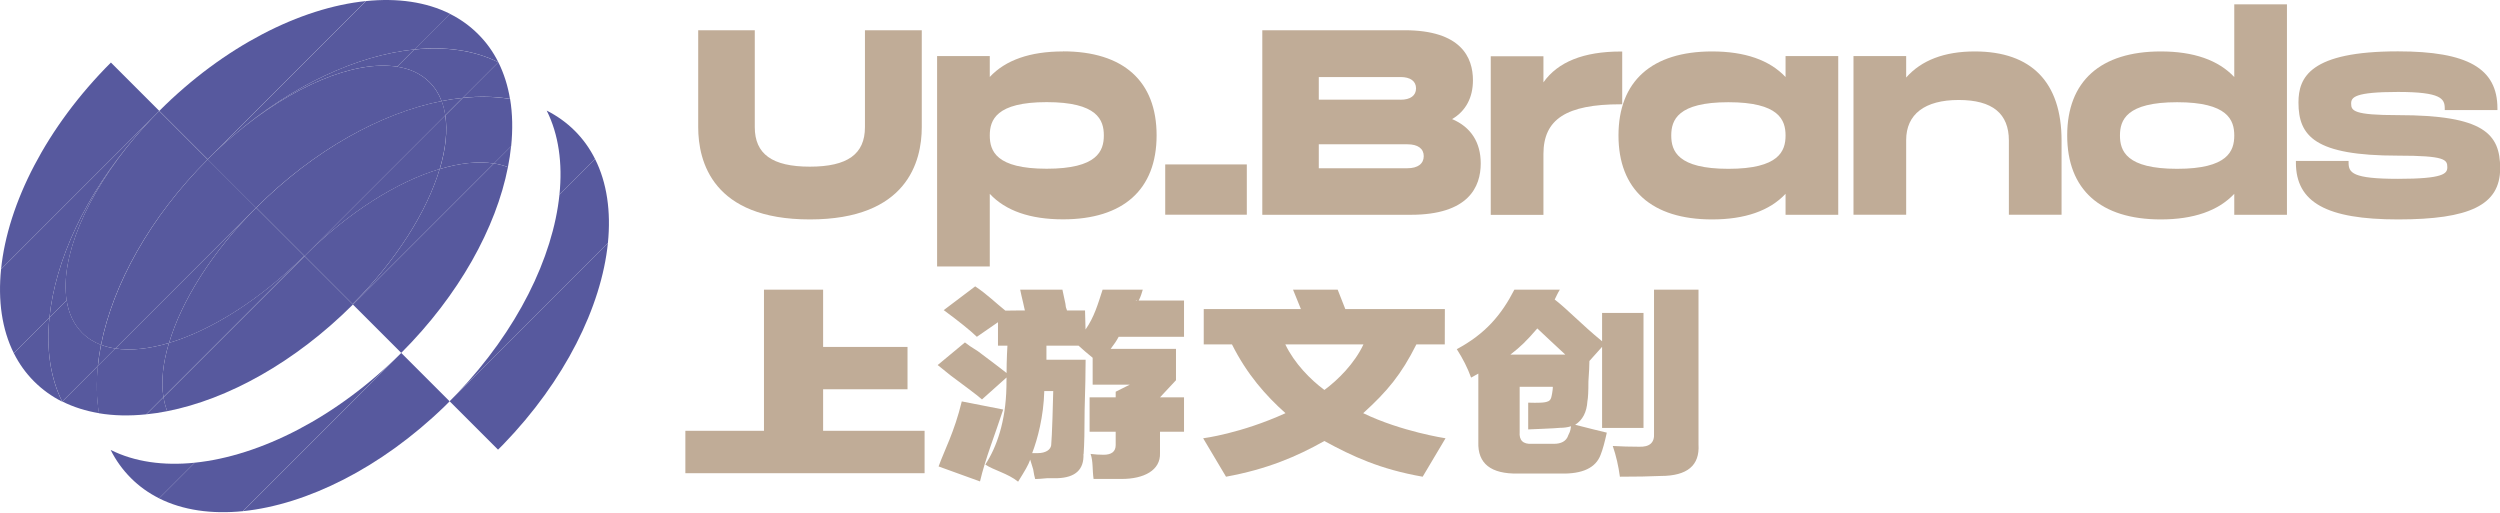
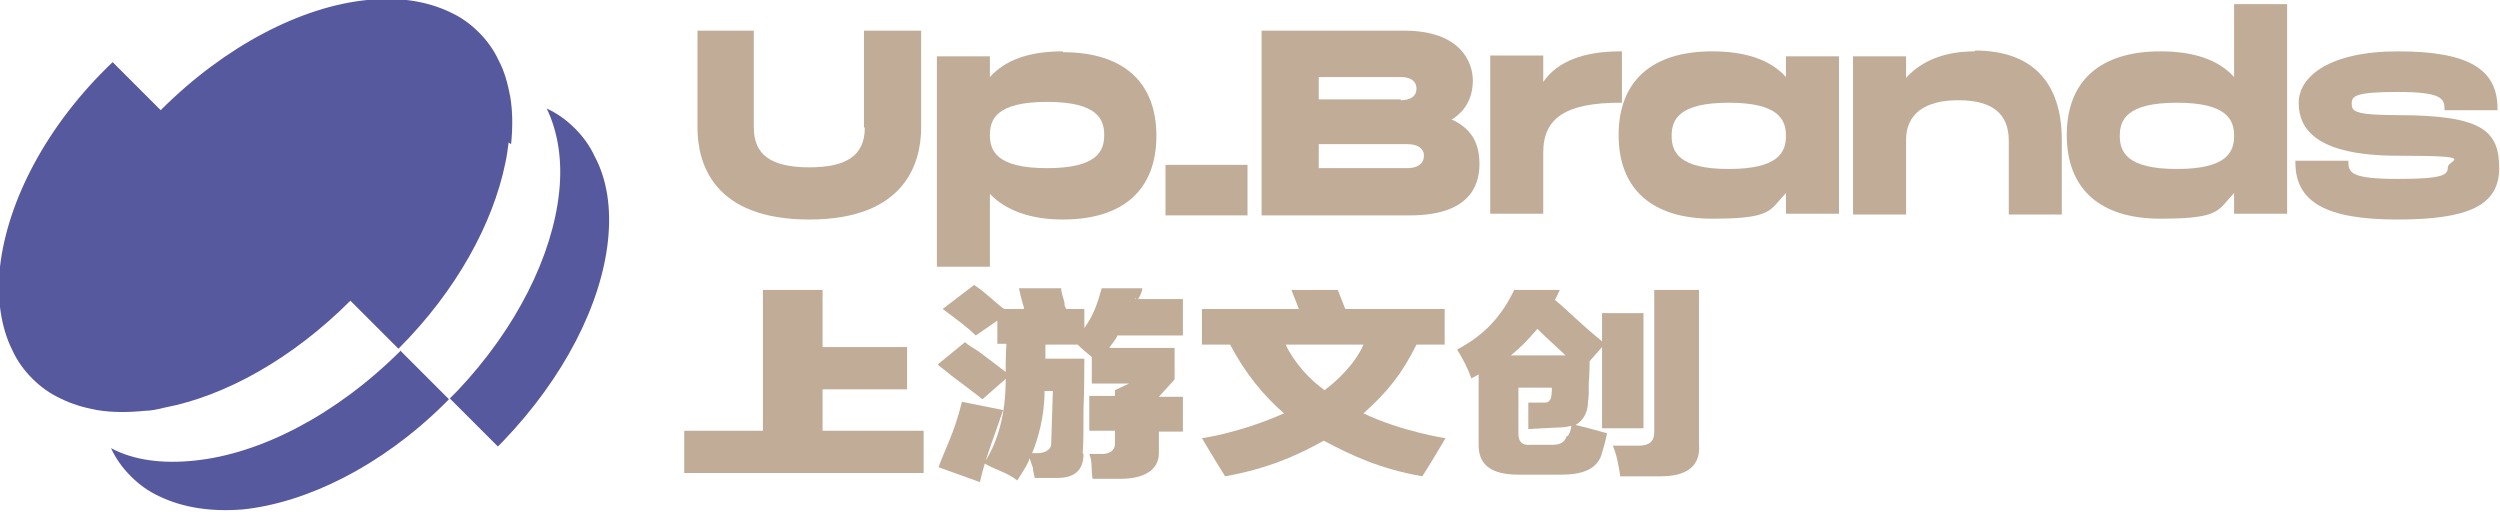
- <svg xmlns="http://www.w3.org/2000/svg" id="_图层_2" data-name="图层 2" viewBox="0 0 301.81 61.84">
+ <svg xmlns="http://www.w3.org/2000/svg" id="_图层_2" version="1.1" viewBox="0 0 301.8 61.8">
  <defs>
    <style>
-       .cls-1 {
+       .st0 {
        fill: #c0ac97;
      }

-       .cls-2 {
+       .st1 {
        fill: #57599e;
      }
    </style>
  </defs>
-   <g id="_图层_1-2" data-name="图层 1">
+   <g id="_图层_1-2">
    <g>
      <g>
-         <path class="cls-2" d="M53.31,12.2c-.33-.87-.81-1.63-1.45-2.27-1.02-1.02-2.35-1.64-3.92-1.88-5.1-.81-12.68,2.3-19.75,8.3,0,0,0,0,0,0-.34.29-.69.59-1.03.9-.38.35-.77.69-1.15,1.06l-.02.02c-.31.3-.62.6-.93.91l5.85,5.85c6.98-6.98,15.1-11.43,22.39-12.88Z" />
-         <path class="cls-2" d="M30.92,25.08c-5.33,5.33-9,11.24-10.51,16.32,5.08-1.52,10.99-5.19,16.32-10.52l-5.8-5.8Z" />
-         <path class="cls-2" d="M42.56,36.72c5.33-5.33,9-11.24,10.52-16.32-5.08,1.51-10.99,5.18-16.32,10.51l5.8,5.8Z" />
-         <path class="cls-2" d="M19.23,13.39c-.31.31-.61.62-.91.93l-.02.02c-.36.38-.71.76-1.06,1.15-.31.34-.61.68-.9,1.03h0c-6,7.07-9.11,14.64-8.3,19.75.25,1.57.86,2.9,1.88,3.92.64.64,1.4,1.12,2.27,1.45,1.44-7.29,5.89-15.4,12.88-22.39l-5.85-5.85Z" />
-         <path class="cls-2" d="M60.16,7.51c-.63-1.26-1.44-2.4-2.45-3.4-1-1-2.14-1.81-3.4-2.44l-4.3,4.3c3.78-.39,7.26.1,10.14,1.54Z" />
-         <path class="cls-2" d="M67.54,23.5l4.3-4.3c-.63-1.26-1.44-2.4-2.44-3.4-1-1-2.14-1.81-3.4-2.45,1.44,2.87,1.93,6.36,1.54,10.14Z" />
-         <path class="cls-2" d="M26,18.33l.02-.02c.38-.36.76-.71,1.15-1.06.34-.31.68-.6,1.03-.9,0,0,0,0,0,0,7.08-6.07,14.95-9.68,21.83-10.38l4.3-4.3c-2.87-1.44-6.35-1.93-10.15-1.54l-19.1,19.1c.31-.31.61-.61.93-.91Z" />
-         <path class="cls-2" d="M50.02,5.97l-2.08,2.08c1.57.25,2.9.86,3.92,1.88.64.64,1.12,1.4,1.45,2.27.86-.17,1.71-.3,2.55-.38l4.3-4.3c-2.87-1.44-6.35-1.93-10.14-1.54Z" />
-         <path class="cls-2" d="M61.57,11.95c-.26-1.59-.73-3.08-1.41-4.44l-4.3,4.3c2.01-.21,3.92-.17,5.72.13Z" />
-         <path class="cls-2" d="M55.2,47.5c-.3.32-.61.63-.92.94l19.11-19.11c.38-3.78-.11-7.26-1.55-10.13l-4.3,4.3c-.78,7.59-5.09,16.4-12.34,24Z" />
-         <path class="cls-2" d="M55.86,11.82l-2.1,2.1c.29,1.88.05,4.09-.67,6.49,2.42-.73,4.65-.97,6.54-.67l2.08-2.08c.2-2,.17-3.92-.13-5.71-1.79-.3-3.71-.34-5.72-.13Z" />
-         <path class="cls-2" d="M60.13,54.28l.61-.61c7.45-7.69,11.87-16.65,12.65-24.34l-19.11,19.11,5.84,5.84Z" />
-         <path class="cls-2" d="M29.33,61.71c7.7-.79,16.66-5.21,24.34-12.65l.61-.61-5.84-5.84-19.11,19.11Z" />
-         <path class="cls-2" d="M27.17,17.25c.34-.31.68-.61,1.03-.9-.34.29-.69.59-1.03.9Z" />
-         <path class="cls-2" d="M47.94,8.05l2.08-2.08c-6.88.7-14.75,4.31-21.83,10.38,7.07-6,14.64-9.11,19.75-8.3Z" />
-         <path class="cls-2" d="M20.18,12.46c.38-.36.76-.71,1.15-1.06-.38.34-.77.69-1.15,1.06Z" />
-         <path class="cls-2" d="M28.2,16.35s0,0,0,0c0,0,0,0,0,0Z" />
-         <path class="cls-2" d="M13.39,7.55C5.58,15.36.94,24.58.13,32.49L19.23,13.39l-5.84-5.84Z" />
-         <path class="cls-2" d="M44.17.13c-7.91.81-17.13,5.45-24.94,13.26l5.84,5.84L44.17.13Z" />
-         <path class="cls-2" d="M61.32,20.18c.17-.86.3-1.7.38-2.53l-2.08,2.08c.6.09,1.17.24,1.7.45Z" />
-         <path class="cls-2" d="M55.86,11.82c-.83.08-1.68.21-2.55.38.2.53.35,1.11.44,1.72l2.1-2.1Z" />
-         <path class="cls-2" d="M25.08,19.24c-6.98,6.98-11.43,15.1-12.88,22.39.53.21,1.11.35,1.72.44l17-17-5.84-5.84Z" />
-         <path class="cls-2" d="M36.76,30.92l17-17c-.09-.61-.24-1.19-.44-1.72-7.29,1.44-15.4,5.89-22.39,12.88l5.84,5.84Z" />
-         <path class="cls-2" d="M59.62,19.74l-17.02,17.02,5.84,5.84c6.99-6.99,11.45-15.12,12.88-22.42-.53-.2-1.1-.36-1.7-.45Z" />
-         <path class="cls-2" d="M19.74,47.94c.09.6.24,1.17.45,1.7,7.29-1.43,15.42-5.89,22.42-12.88l-5.84-5.84-17.02,17.02Z" />
-         <path class="cls-2" d="M53.08,20.4c-1.52,5.08-5.19,10.99-10.52,16.32l.04.04,17.02-17.02c-1.89-.3-4.13-.06-6.54.67Z" />
-         <path class="cls-2" d="M36.76,30.92c5.33-5.33,11.24-9,16.32-10.51.72-2.4.96-4.61.67-6.49l-17,17h0Z" />
-         <path class="cls-2" d="M20.4,41.4c-.73,2.42-.97,4.65-.67,6.54l17.02-17.02-.04-.04c-5.33,5.33-11.24,9-16.32,10.52Z" />
-         <path class="cls-2" d="M30.92,25.07l-17,17c1.88.29,4.09.05,6.49-.67,1.51-5.08,5.18-10.99,10.51-16.32h0Z" />
-         <path class="cls-2" d="M16.35,16.51h0c.29-.34.59-.69.9-1.03.34-.38.69-.77,1.06-1.15l.02-.02c.3-.31.6-.62.91-.93L.13,32.49c-.39,3.79.1,7.27,1.54,10.15l4.3-4.3c.7-6.88,4.31-14.75,10.38-21.83Z" />
-         <path class="cls-2" d="M23.5,55.86l-4.3,4.3c2.87,1.44,6.35,1.93,10.13,1.55l19.11-19.11c-7.81,7.81-17.04,12.45-24.94,13.26Z" />
-         <path class="cls-2" d="M16.35,16.51c.29-.34.59-.69.9-1.03-.31.34-.6.68-.9,1.03Z" />
-         <path class="cls-2" d="M16.35,16.51c-6.07,7.08-9.68,14.95-10.38,21.83l2.08-2.08c-.81-5.1,2.3-12.68,8.3-19.75Z" />
-         <path class="cls-2" d="M16.35,16.51h0s0,0,0,0Z" />
-         <path class="cls-2" d="M17.25,15.48c.35-.38.69-.77,1.06-1.15-.36.38-.71.76-1.06,1.15Z" />
-         <path class="cls-2" d="M20.4,41.4c-2.4.72-4.61.96-6.49.67l-2.1,2.1c-.21,2.01-.17,3.92.13,5.72,1.79.3,3.7.34,5.71.13l2.08-2.08c-.3-1.89-.06-4.13.67-6.54Z" />
-         <path class="cls-2" d="M11.82,44.17l2.1-2.1c-.61-.09-1.19-.24-1.72-.44-.17.86-.3,1.71-.38,2.55Z" />
-         <path class="cls-2" d="M17.66,50.02c.83-.08,1.67-.21,2.53-.38-.2-.53-.36-1.1-.45-1.7l-2.08,2.08Z" />
-         <path class="cls-2" d="M12.2,41.63c-.87-.33-1.63-.81-2.27-1.45-1.02-1.02-1.64-2.35-1.88-3.92l-2.08,2.08c-.39,3.78.1,7.26,1.54,10.14l4.3-4.3c.08-.83.21-1.68.38-2.55Z" />
-         <path class="cls-2" d="M11.82,44.17l-4.3,4.3c1.36.68,2.85,1.15,4.44,1.41-.3-1.79-.34-3.71-.13-5.72Z" />
-         <path class="cls-2" d="M13.36,54.32c.63,1.26,1.45,2.4,2.45,3.4s2.14,1.81,3.4,2.44l4.3-4.3c-3.78.39-7.27-.1-10.14-1.54Z" />
-         <path class="cls-2" d="M5.97,38.34l-4.3,4.3c.63,1.26,1.44,2.4,2.44,3.4,1,1,2.14,1.82,3.4,2.45-1.44-2.87-1.93-6.35-1.54-10.14Z" />
-       </g>
-       <g>
-         <path class="cls-1" d="M175.3,14.38c1.65-.97,2.52-2.59,2.52-4.69,0-2.76-1.43-6.04-8.26-6.04h-17.17v22.28h17.92c6.98,0,8.45-3.37,8.45-6.2,0-2.55-1.19-4.39-3.45-5.35ZM169.08,12.03h-9.87v-2.73h9.87c1.19,0,1.87.5,1.87,1.37s-.68,1.37-1.87,1.37ZM159.21,17.42h10.71c1.25,0,1.96.52,1.96,1.43s-.71,1.46-1.96,1.46h-10.71v-2.89Z" />
-         <path class="cls-1" d="M195.84,12.58v-6.36h-.2c-4.44,0-7.57,1.25-9.31,3.72v-3.15h-6.36v19.15h6.36v-7.35c0-4.2,2.78-6,9.31-6h.2Z" />
-         <path class="cls-1" d="M215.56,9.3c-1.93-2.05-4.91-3.09-8.87-3.09-7.28,0-11.3,3.6-11.3,10.14s4.01,10.14,11.3,10.14c3.96,0,6.94-1.04,8.87-3.09v2.53h6.36V6.77h-6.36v2.53ZM208.66,20.38c-6.12,0-6.9-2.15-6.9-4.02s.78-4.02,6.9-4.02,6.9,2.15,6.9,4.02-.78,4.02-6.9,4.02Z" />
-         <path class="cls-1" d="M238.4,6.21c-3.65,0-6.44,1.06-8.28,3.15v-2.59h-6.36v19.15h6.36v-9.01c0-3.12,2.25-4.84,6.34-4.84s6.06,1.65,6.06,4.9v8.95h6.36v-8.95c0-7.04-3.63-10.76-10.48-10.76Z" />
-         <path class="cls-1" d="M269.73,9.3c-1.93-2.05-4.91-3.09-8.87-3.09-7.28,0-11.3,3.6-11.3,10.14s4.01,10.14,11.3,10.14c3.96,0,6.94-1.04,8.87-3.09v2.53h6.36V.52h-6.36v8.78ZM262.83,20.38c-6.12,0-6.9-2.15-6.9-4.02s.78-4.02,6.9-4.02,6.9,2.15,6.9,4.02-.78,4.02-6.9,4.02Z" />
-         <path class="cls-1" d="M289.49,13.9c-5.38,0-5.65-.53-5.65-1.4,0-.76.43-1.4,5.65-1.4s5.65.82,5.65,1.99v.2h6.36v-.2c0-4.83-3.59-6.89-12.01-6.89-10.59,0-12.01,3.12-12.01,6.17,0,4.07,1.97,6.42,12.01,6.42,5.7,0,5.96.48,5.96,1.4,0,.77-.45,1.4-5.96,1.4s-5.96-.74-5.96-1.96v-.2h-6.36v.2c0,4.8,3.69,6.86,12.33,6.86s12.33-1.73,12.33-6.17c0-4.16-1.97-6.42-12.33-6.42Z" />
-         <path class="cls-1" d="M104.42,15.35c0,3.26-2.11,4.77-6.65,4.77s-6.65-1.52-6.65-4.77V3.65h-6.83v11.7c0,4.16,1.75,11.14,13.48,11.14s13.51-6.98,13.51-11.14V3.65h-6.86v11.7Z" />
-         <path class="cls-1" d="M128.33,6.21c-3.97,0-6.94,1.04-8.84,3.08v-2.52h-6.36v25.4h6.36v-8.77c1.9,2.04,4.87,3.08,8.84,3.08,7.28,0,11.3-3.6,11.3-10.14s-4.01-10.14-11.3-10.14ZM126.36,12.33c6.12,0,6.9,2.15,6.9,4.02s-.78,4.02-6.9,4.02-6.87-2.15-6.87-4.02.78-4.02,6.87-4.02Z" />
-         <rect class="cls-1" x="140.67" y="19.85" width="9.85" height="6.07" />
+         <path class="st0" d="M175.3,14.4c1.6-1,2.5-2.6,2.5-4.7s-1.4-6-8.3-6h-17.2v22.3h17.9c7,0,8.4-3.4,8.4-6.2s-1.2-4.4-3.4-5.4h0ZM169.1,12h-9.9v-2.7h9.9c1.2,0,1.9.5,1.9,1.4s-.7,1.4-1.9,1.4h0ZM159.2,17.4h10.7c1.2,0,2,.5,2,1.4s-.7,1.5-2,1.5h-10.7v-2.9Z" />
+         <path class="st0" d="M195.8,12.6v-6.4h-.2c-4.4,0-7.6,1.2-9.3,3.7v-3.2h-6.4v19.1h6.4v-7.4c0-4.2,2.8-6,9.3-6h.2Z" />
+         <path class="st0" d="M215.6,9.3c-1.9-2.1-4.9-3.1-8.9-3.1-7.3,0-11.3,3.6-11.3,10.1s4,10.1,11.3,10.1,6.9-1,8.9-3.1v2.5h6.4V6.8h-6.4v2.5ZM208.7,20.4c-6.1,0-6.9-2.1-6.9-4s.8-4,6.9-4,6.9,2.1,6.9,4-.8,4-6.9,4Z" />
+         <path class="st0" d="M238.4,6.2c-3.6,0-6.4,1.1-8.3,3.2v-2.6h-6.4v19.1h6.4v-9c0-3.1,2.2-4.8,6.3-4.8s6.1,1.6,6.1,4.9v8.9h6.4v-9c0-7-3.6-10.8-10.5-10.8Z" />
+         <path class="st0" d="M269.7,9.3c-1.9-2.1-4.9-3.1-8.9-3.1-7.3,0-11.3,3.6-11.3,10.1s4,10.1,11.3,10.1,6.9-1,8.9-3.1v2.5h6.4V.5h-6.4v8.8ZM262.8,20.4c-6.1,0-6.9-2.1-6.9-4s.8-4,6.9-4,6.9,2.1,6.9,4-.8,4-6.9,4Z" />
+         <path class="st0" d="M289.5,13.9c-5.4,0-5.6-.5-5.6-1.4s.4-1.4,5.6-1.4,5.6.8,5.6,2v.2h6.4v-.2c0-4.8-3.6-6.9-12-6.9s-12,3.1-12,6.2,2,6.4,12,6.4,6,.5,6,1.4-.5,1.4-6,1.4-6-.7-6-2v-.2h-6.4v.2c0,4.8,3.7,6.9,12.3,6.9s12.3-1.7,12.3-6.2-2-6.4-12.3-6.4h0Z" />
+         <path class="st0" d="M104.4,15.4c0,3.3-2.1,4.8-6.7,4.8s-6.7-1.5-6.7-4.8V3.7h-6.8v11.7c0,4.2,1.8,11.1,13.5,11.1s13.5-7,13.5-11.1V3.7h-6.9s0,11.7,0,11.7Z" />
+         <path class="st0" d="M128.3,6.2c-4,0-6.9,1-8.8,3.1v-2.5h-6.4v25.4h6.4v-8.8c1.9,2,4.9,3.1,8.8,3.1,7.3,0,11.3-3.6,11.3-10.1s-4-10.1-11.3-10.1h0ZM126.4,12.3c6.1,0,6.9,2.1,6.9,4s-.8,4-6.9,4-6.9-2.1-6.9-4,.8-4,6.9-4Z" />
+         <rect class="st0" x="140.7" y="19.9" width="9.9" height="6.1" />
      </g>
      <g>
        <g>
-           <path class="cls-1" d="M92.23,34.97h7.14s0,6.91,0,6.91h10.19s0,5.11,0,5.11h-10.19v5.02h12.25s0,5.12,0,5.12h-28.88s0-5.12,0-5.12h9.49s0-17.03,0-17.03Z" />
-           <path class="cls-1" d="M116.49,41.34c.32.26.85.62,1.58,1.07,1.21.91,3.21,2.41,3.77,2.87l-3.29,2.94c-.57-.52-2.56-1.97-3.77-2.88-.73-.59-1.26-1.01-1.58-1.27l3.29-2.73ZM116.11,48.46l5,.98c-.97,2.99-2.15,5.89-2.8,8.68l-5-1.81c.73-2.02,1.9-4.14,2.8-7.85ZM130.8,54.8c.08,1.89-.97,2.86-3.16,2.93h-1.21c-.65.06-1.13.1-1.46.1-.08-.26-.16-.65-.24-1.17-.16-.52-.28-.91-.36-1.17-.22.65-.64,1.34-1.46,2.66-1.25-1.01-2.97-1.39-3.96-2.07,1.37-2.08,2.47-5.2,2.55-9.37,0-2.02.04-3.67.12-4.98h-1.14s0-2.83,0-2.83l-2.55,1.76c-.81-.78-2.14-1.85-4-3.22l3.8-2.87c1.46.98,2.42,1.95,3.64,2.93l1.69-.02h.67c-.08-.39-.05-.14-.21-.92-.16-.59-.28-1.26-.36-1.59h5.1c.08.39.2.97.36,1.69.08.72.1.43.19.82h2.18s.06,2.3.06,2.3c1.05-1.5,1.49-3.05,2.06-4.81h4.85c-.08.26-.24.85-.49,1.31-.16.52-.2-.26-.36,0h5.83s0,4.38,0,4.38h-7.89c-.24.46-.57.94-.97,1.46h7.89s0,3.78,0,3.78l-1.93,2.07h2.9s0,4.15,0,4.15h-2.9v2.58c.08,2.08-1.95,3.12-4.62,3.12-.81,0-1.94,0-3.4,0-.16-1.11-.04-2.11-.36-3.02.81.07.84.1,1.57.1.97,0,1.46-.39,1.46-1.17v-1.61h-3.15s0-4.15,0-4.15h3.15v-.68s1.7-.85,1.7-.85h-4.48s0-3.25,0-3.25c-.65-.52-1.21-1.01-1.7-1.46h-3.88c0,.26,0,1.38,0,1.7h4.73c0,1.17-.04,3.7-.12,6.1,0,2.41-.04,4.16-.12,5.27ZM126.07,47.21c-.08,3.06-.81,5.8-1.46,7.49h.72c.81,0,1.58-.36,1.58-1.07.08-.52.24-5.77.24-6.42h-1.09Z" />
+           <path class="st0" d="M92.2,35h7.1v6.9h10.2v5.1h-10.2v5h12.2v5.1h-28.9v-5.1h9.5v-17h0Z" />
+           <path class="st0" d="M116.5,41.3c.3.3.8.6,1.6,1.1,1.2.9,3.2,2.4,3.8,2.9l-3.3,2.9c-.6-.5-2.6-2-3.8-2.9-.7-.6-1.3-1-1.6-1.3,0,0,3.3-2.7,3.3-2.7ZM116.1,48.5l5,1c-1,3-2.2,5.9-2.8,8.7l-5-1.8c.7-2,1.9-4.1,2.8-7.8ZM130.8,54.8c0,1.9-1,2.9-3.2,2.9h-1.2c-.7,0-1.1,0-1.5,0,0-.3-.2-.7-.2-1.2-.2-.5-.3-.9-.4-1.2-.2.7-.6,1.3-1.5,2.7-1.2-1-3-1.4-4-2.1,1.4-2.1,2.5-5.2,2.6-9.4,0-2,0-3.7.1-5h-1.1v-2.8l-2.6,1.8c-.8-.8-2.1-1.8-4-3.2l3.8-2.9c1.5,1,2.4,2,3.6,2.9h1.7s.7,0,.7,0c0-.4,0-.1-.2-.9-.2-.6-.3-1.3-.4-1.6h5.1c0,.4.2,1,.4,1.7,0,.7.1.4.2.8h2.2v2.3c1.1-1.5,1.6-3,2.1-4.8h4.9c0,.3-.2.8-.5,1.3-.2.5-.2-.3-.4,0h5.8v4.4h-7.9c-.2.5-.6.9-1,1.5h7.9v3.8l-1.9,2.1h2.9v4.2h-2.9v2.6c0,2.1-1.9,3.1-4.6,3.1h-3.4c-.2-1.1,0-2.1-.4-3,.8,0,.8,0,1.6,0s1.5-.4,1.5-1.2v-1.6h-3.1v-4.2h3.1v-.7l1.7-.8h-4.5v-3.2c-.6-.5-1.2-1-1.7-1.5h-3.9v1.7h4.7c0,1.2,0,3.7-.1,6.1,0,2.4,0,4.2-.1,5.3h0ZM126.1,47.2c0,3.1-.8,5.8-1.5,7.5h.7c.8,0,1.6-.4,1.6-1.1,0-.5.2-5.8.2-6.4h-1.1,0Z" />
        </g>
-         <path class="cls-1" d="M156.09,34.97h5.4s.92,2.34.92,2.34h12.02s-.01,4.27-.01,4.27h-3.43c-1.82,3.63-3.5,5.65-6.42,8.3,4.62,2.23,9.94,3.03,9.94,3.03,0,0-2.01,3.4-2.76,4.64-5.13-.9-8.46-2.45-11.87-4.31-3.35,1.89-6.94,3.41-11.87,4.31-.85-1.41-2.76-4.64-2.76-4.64,0,0,4.52-.56,9.94-3.03-2.39-2.13-4.65-4.69-6.46-8.3h-3.41s0-4.27,0-4.27h11.73s-.95-2.34-.95-2.34ZM159.88,47.08c1.64-1.2,3.66-3.22,4.72-5.5h-9.43c1.09,2.28,3.04,4.26,4.72,5.5Z" />
-         <path class="cls-1" d="M177.59,45.57c-.41-1.14-.99-2.28-1.72-3.42,3.45-1.84,5.39-4.14,6.95-7.18h5.49c-.25.38-.45.87-.62,1.19,1.64,1.27,3.17,2.95,5.72,5.04v-3.42s5,0,5,0v13.88s-5,0-5,0v-9.79s-1.53,1.71-1.53,1.71c0,.51-.04,1.33-.12,2.47,0,1.2-.04,2-.12,2.38-.08,1.33-.58,2.28-1.48,2.85,1.72.44,3,.76,3.82.95-.25,1.14-.49,2.03-.74,2.66-.58,1.58-2.18,2.34-4.8,2.28h-5.17c-3.28.06-4.89-1.2-4.8-3.8v-8.27s-.86.48-.86.48ZM185.59,39.65c-1.31,1.52-2.02,2.21-3.25,3.16h6.63c-1.56-1.46-2.31-2.14-3.38-3.16ZM189.29,52.63c.16-.38.29-.47.37-1.17-.41.13-.86.19-1.35.19-.41.06-3.82.19-3.82.19v-3.23s1.43.06,2.03-.05c.15-.03.3-.07.44-.14.33-.19.35-.61.42-.94.02-.08.12-.78.07-.78h-3.99v5.45c-.08,1.01.41,1.49,1.48,1.43h2.64c.9,0,1.48-.32,1.72-.95ZM199.68,34.97h5.37s0,18.69,0,18.69c.16,2.53-1.35,3.8-4.56,3.8-1.31.06-2.96.09-4.93.09-.17-1.27-.45-2.51-.86-3.71,1.23.06,1.9.09,3.13.09,1.31.06,1.93-.48,1.85-1.62v-17.35Z" />
+         <path class="st0" d="M156.1,35h5.4l.9,2.3h12v4.3h-3.4c-1.8,3.6-3.5,5.7-6.4,8.3,4.6,2.2,9.9,3,9.9,3,0,0-2,3.4-2.8,4.6-5.1-.9-8.5-2.5-11.9-4.3-3.4,1.9-6.9,3.4-11.9,4.3-.9-1.4-2.8-4.6-2.8-4.6,0,0,4.5-.6,9.9-3-2.4-2.1-4.6-4.7-6.5-8.3h-3.4v-4.3h11.7l-.9-2.3h0ZM159.9,47.1c1.6-1.2,3.7-3.2,4.7-5.5h-9.4c1.1,2.3,3,4.3,4.7,5.5h0Z" />
+         <path class="st0" d="M177.6,45.6c-.4-1.1-1-2.3-1.7-3.4,3.4-1.8,5.4-4.1,6.9-7.2h5.5c-.2.4-.4.9-.6,1.2,1.6,1.3,3.2,3,5.7,5v-3.4h5v13.9h-5v-9.8l-1.5,1.7c0,.5,0,1.3-.1,2.5,0,1.2,0,2-.1,2.4,0,1.3-.6,2.3-1.5,2.8,1.7.4,3,.8,3.8,1-.2,1.1-.5,2-.7,2.7-.6,1.6-2.2,2.3-4.8,2.3h-5.2c-3.3,0-4.9-1.2-4.8-3.8v-8.3l-.9.5h0ZM185.6,39.7c-1.3,1.5-2,2.2-3.2,3.2h6.6c-1.6-1.5-2.3-2.1-3.4-3.2ZM189.3,52.6c.2-.4.3-.5.4-1.2-.4.1-.9.2-1.4.2-.4,0-3.8.2-3.8.2v-3.2s1.4,0,2,0c.1,0,.3,0,.4-.1.3-.2.4-.6.4-.9,0,0,.1-.8,0-.8h-4v5.5c0,1,.4,1.5,1.5,1.4h2.6c.9,0,1.5-.3,1.7-1h0ZM199.7,35h5.4v18.7c.2,2.5-1.4,3.8-4.6,3.8-1.3,0-3,0-4.9,0-.2-1.3-.4-2.5-.9-3.7,1.2,0,1.9,0,3.1,0,1.3,0,1.9-.5,1.9-1.6v-17.3h0Z" />
      </g>
+     </g>
+     <g>
+       <path class="st1" d="M4222.6,520.8c-.6-1.3-1.4-2.4-2.4-3.4-1-1-2.1-1.8-3.4-2.4,1.4,2.9,1.9,6.4,1.5,10.1-.8,7.6-5.1,16.4-12.3,24-.3.3-.6.6-.9.9l5.8,5.8.6-.6c7.4-7.7,11.9-16.6,12.7-24.3.4-3.8-.1-7.3-1.6-10.1Z" />
+       <path class="st1" d="M4199.2,544.2c-7.8,7.8-17,12.5-24.9,13.3-3.8.4-7.3,0-10.1-1.5.6,1.3,1.4,2.4,2.4,3.4,1,1,2.1,1.8,3.4,2.4,2.9,1.4,6.3,1.9,10.1,1.6,7.7-.8,16.7-5.2,24.3-12.7l.6-.6-5.8-5.8h0Z" />
+       <path class="st1" d="M4212.4,519.3c.2-2,.2-3.9-.1-5.7-.3-1.6-.7-3.1-1.4-4.4-.6-1.3-1.4-2.4-2.4-3.4-1-1-2.1-1.8-3.4-2.4-2.9-1.4-6.4-1.9-10.1-1.5-7.9.8-17.1,5.5-24.9,13.3h0s-5.8-5.8-5.8-5.8c-7.8,7.8-12.5,17-13.3,24.9-.4,3.8.1,7.3,1.5,10.1.6,1.3,1.4,2.4,2.4,3.4,1,1,2.1,1.8,3.4,2.4,1.4.7,2.8,1.1,4.4,1.4,1.8.3,3.7.3,5.7.1.8,0,1.7-.2,2.5-.4,7.3-1.4,15.4-5.9,22.4-12.9h0s0,0,0,0l5.8,5.8c7-7,11.4-15.1,12.9-22.4.2-.9.3-1.7.4-2.5Z" />
+     </g>
+     <g>
+       <path class="st1" d="M71.8,18.9c-.6-1.3-1.4-2.4-2.4-3.4-1-1-2.1-1.8-3.4-2.4,1.4,2.9,1.9,6.4,1.5,10.1-.8,7.6-5.1,16.4-12.3,24-.3.3-.6.6-.9.9l5.8,5.8.6-.6c7.4-7.7,11.9-16.6,12.7-24.3.4-3.8-.1-7.3-1.6-10.1Z" />
+       <path class="st1" d="M48.4,42.3c-7.8,7.8-17,12.5-24.9,13.3-3.8.4-7.3,0-10.1-1.5.6,1.3,1.4,2.4,2.4,3.4,1,1,2.1,1.8,3.4,2.4,2.9,1.4,6.3,1.9,10.1,1.6,7.7-.8,16.7-5.2,24.3-12.7l.6-.6-5.8-5.8h0Z" />
+       <path class="st1" d="M61.7,17.4c.2-2,.2-3.9-.1-5.7-.3-1.6-.7-3.1-1.4-4.4-.6-1.3-1.4-2.4-2.4-3.4-1-1-2.1-1.8-3.4-2.4-2.9-1.4-6.4-1.9-10.1-1.5-7.9.8-17.1,5.5-24.9,13.3h0s-5.8-5.8-5.8-5.8C5.6,15.1.9,24.3,0,32.2c-.4,3.8.1,7.3,1.5,10.1.6,1.3,1.4,2.4,2.4,3.4,1,1,2.1,1.8,3.4,2.4,1.4.7,2.8,1.1,4.4,1.4,1.8.3,3.7.3,5.7.1.8,0,1.7-.2,2.5-.4,7.3-1.4,15.4-5.9,22.4-12.9h0s0,0,0,0l5.8,5.8c7-7,11.4-15.1,12.9-22.4.2-.9.3-1.7.4-2.5Z" />
    </g>
  </g>
</svg>
